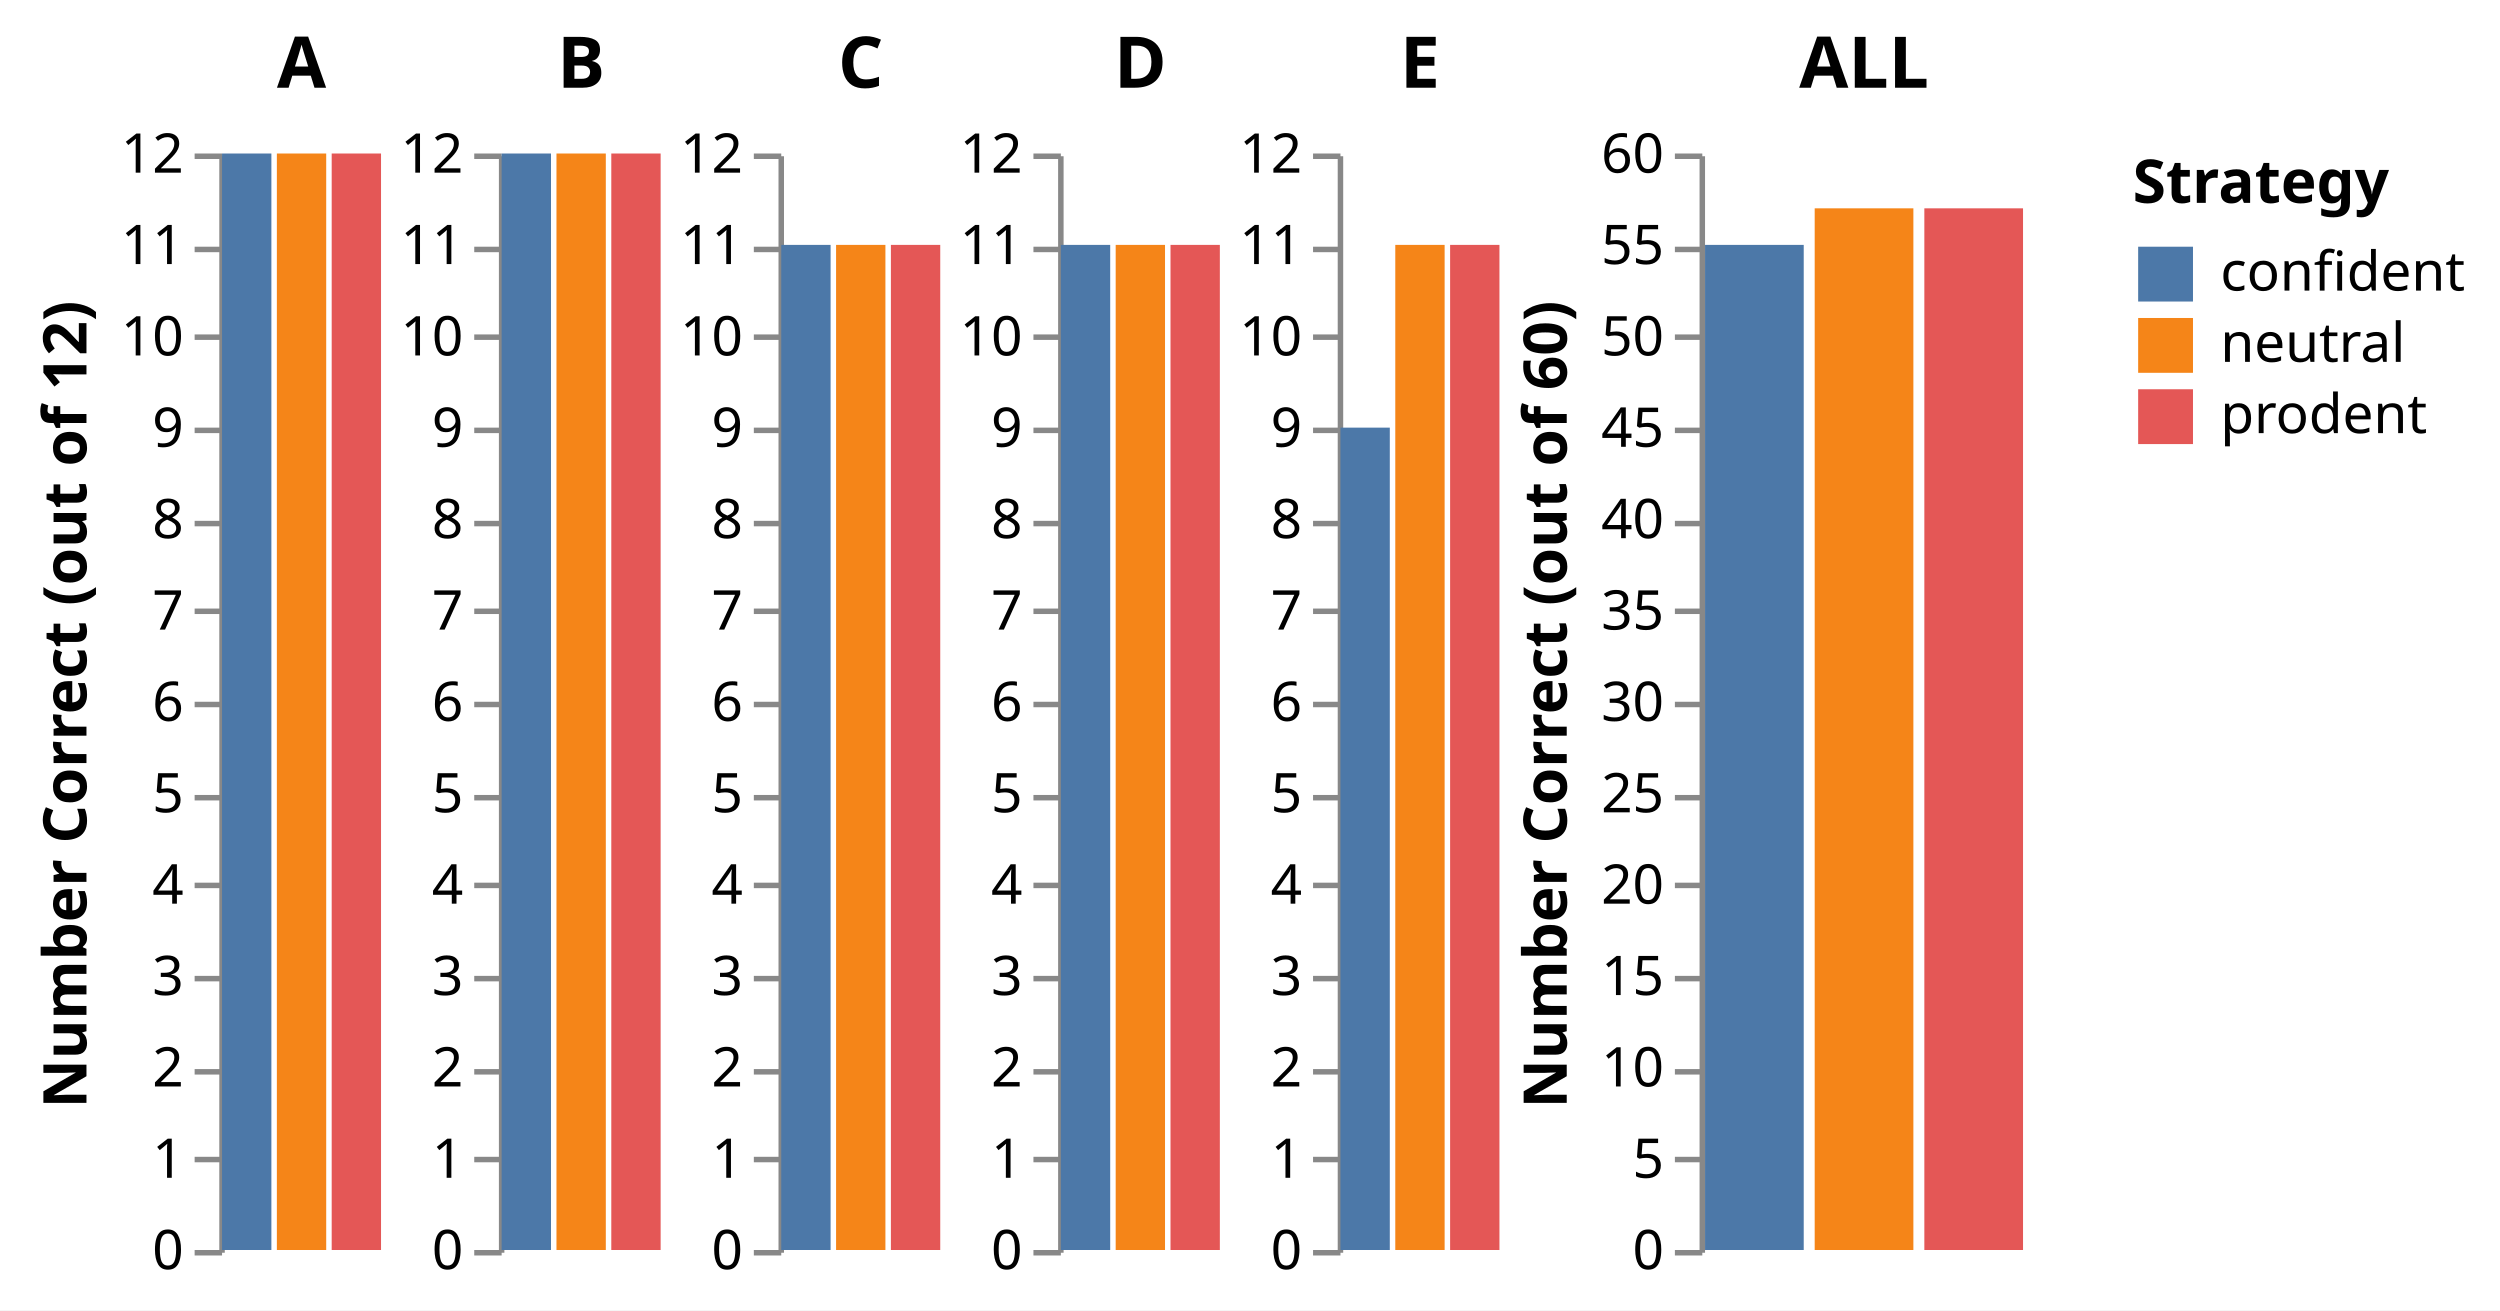
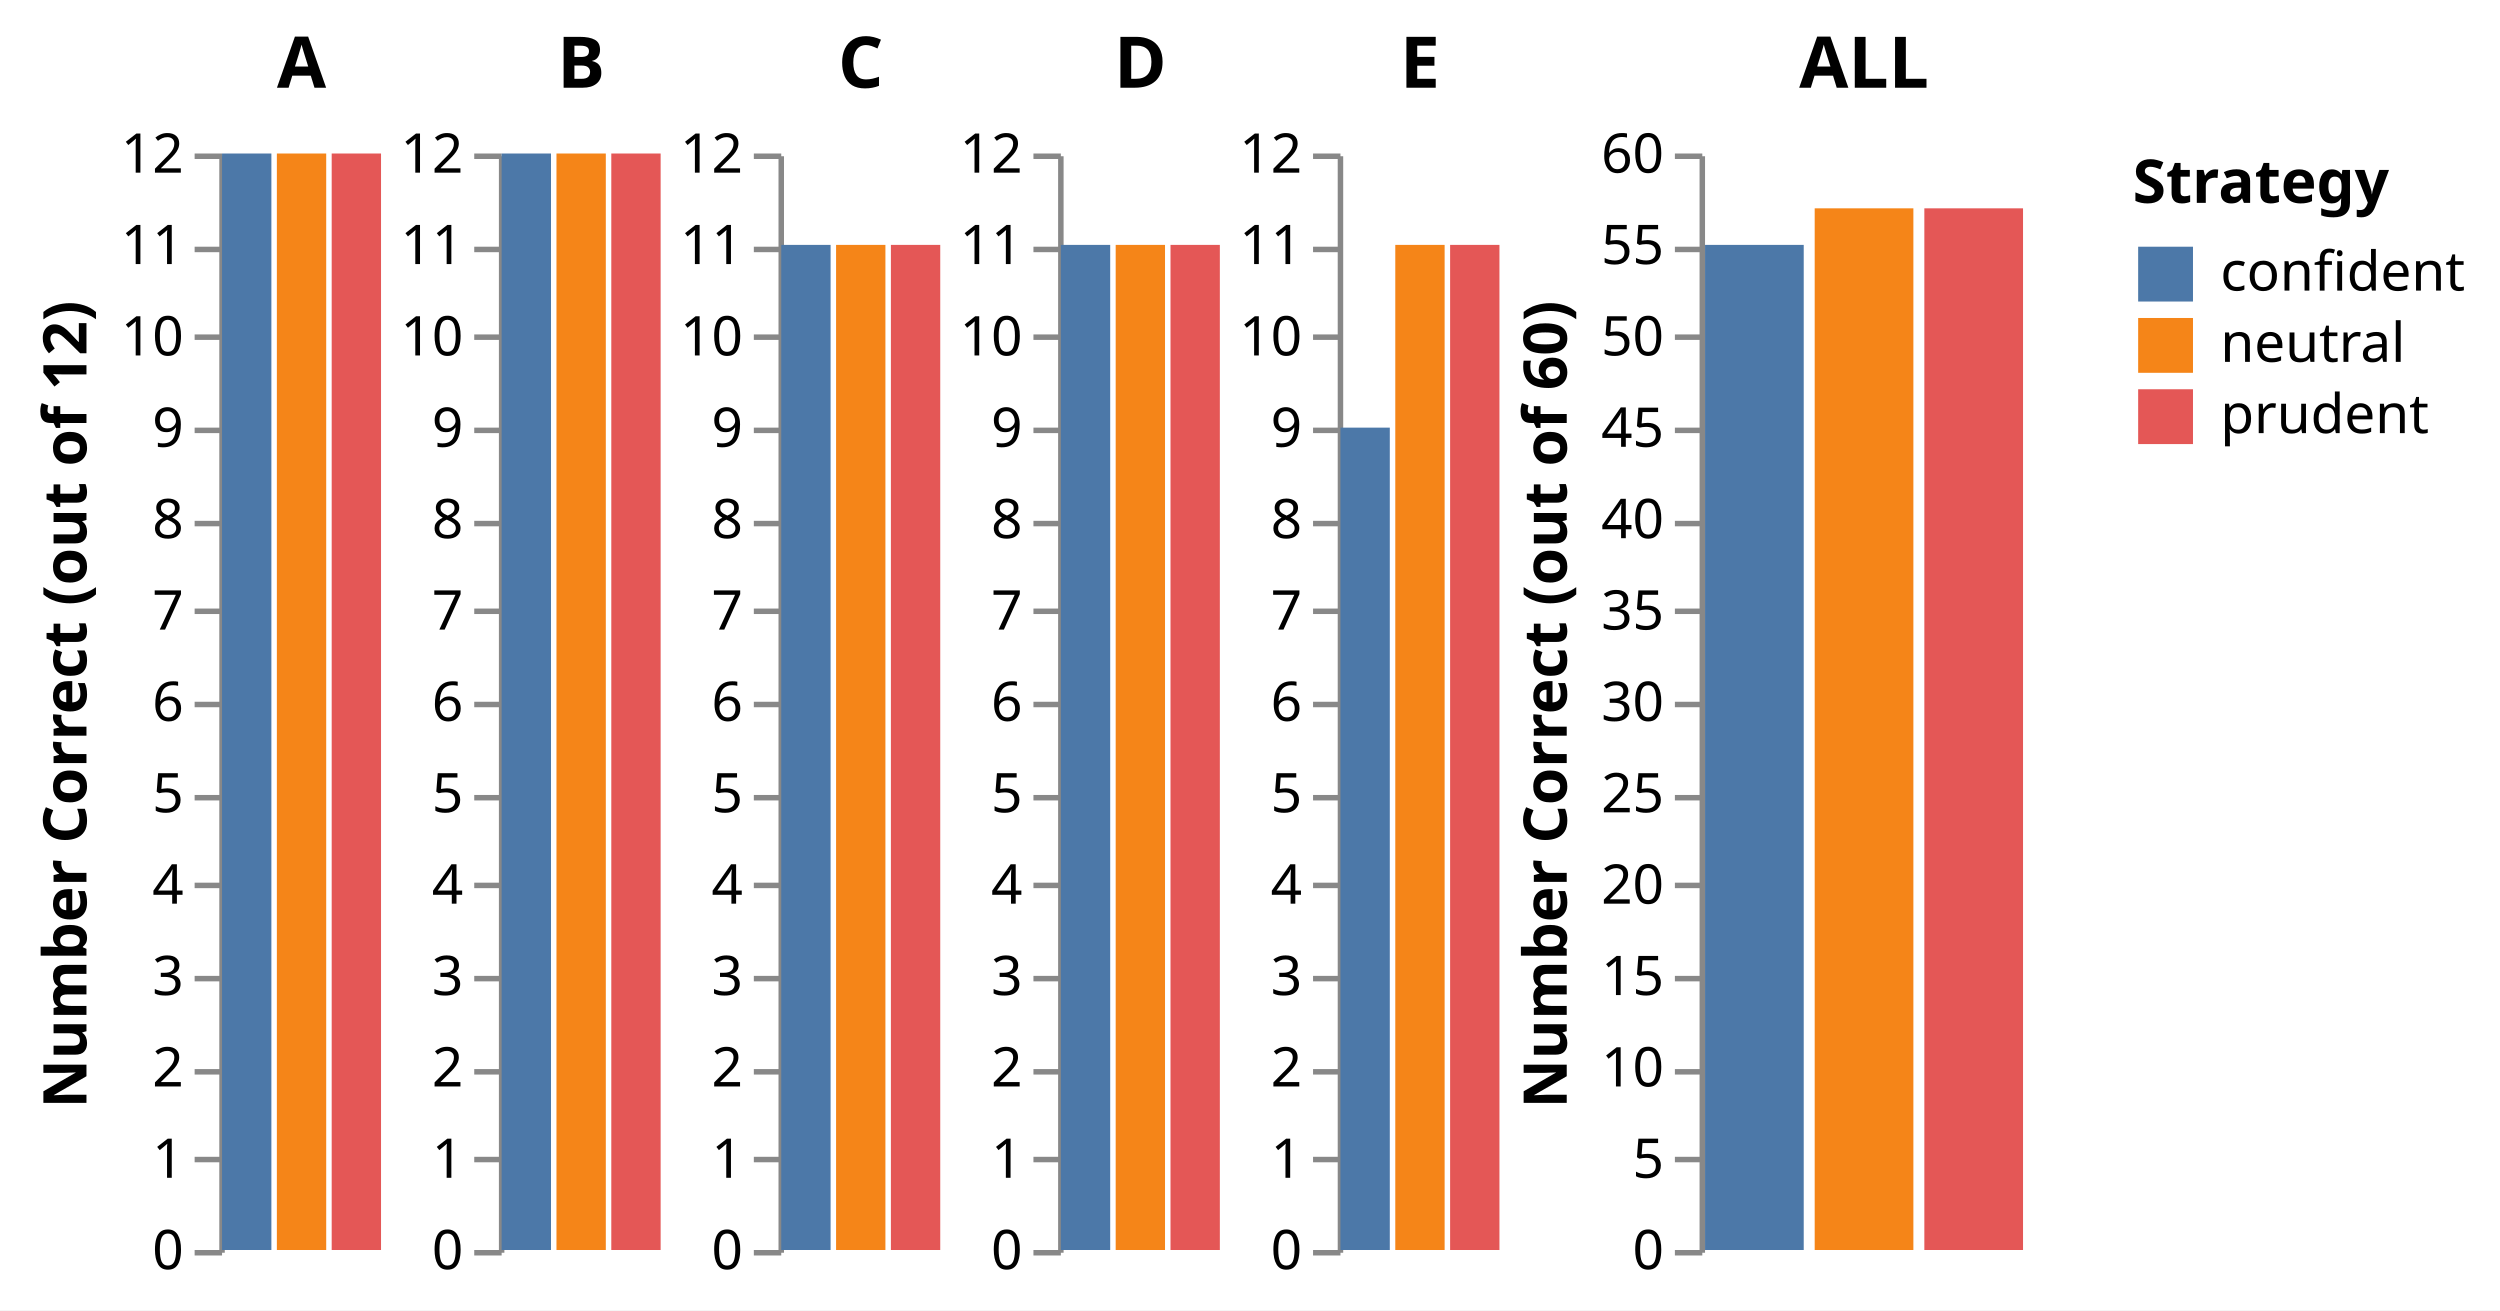
<svg xmlns="http://www.w3.org/2000/svg" class="marks" width="456" height="239" viewBox="0 0 456 239" version="1.1">
  <rect width="456" height="239" style="fill: white;" />
  <g transform="translate(40,28)">
    <g class="mark-group role-frame root">
      <g transform="translate(0,0)">
        <path class="background" d="M0,0h0v200h0Z" style="fill: none;" />
        <g>
          <g class="mark-group role-scope concat_0_group">
            <g transform="translate(0,0)">
              <path class="background" d="M0.5,0.5h30v200h-30Z" style="fill: none; stroke: none;" />
              <g>
                <g class="mark-group role-axis">
                  <g transform="translate(0.5,0.5)">
                    <path class="background" d="M0,0h0v0h0Z" style="pointer-events: none; fill: none;" />
                    <g>
                      <g class="mark-rule role-axis-tick" style="pointer-events: none;">
                        <line transform="translate(0,200)" x2="-5" y2="0" style="fill: none; stroke: #888; stroke-width: 1; opacity: 1;" />
                        <line transform="translate(0,183)" x2="-5" y2="0" style="fill: none; stroke: #888; stroke-width: 1; opacity: 1;" />
                        <line transform="translate(0,167)" x2="-5" y2="0" style="fill: none; stroke: #888; stroke-width: 1; opacity: 1;" />
                        <line transform="translate(0,150)" x2="-5" y2="0" style="fill: none; stroke: #888; stroke-width: 1; opacity: 1;" />
                        <line transform="translate(0,133)" x2="-5" y2="0" style="fill: none; stroke: #888; stroke-width: 1; opacity: 1;" />
                        <line transform="translate(0,117)" x2="-5" y2="0" style="fill: none; stroke: #888; stroke-width: 1; opacity: 1;" />
                        <line transform="translate(0,100)" x2="-5" y2="0" style="fill: none; stroke: #888; stroke-width: 1; opacity: 1;" />
                        <line transform="translate(0,83)" x2="-5" y2="0" style="fill: none; stroke: #888; stroke-width: 1; opacity: 1;" />
                        <line transform="translate(0,67)" x2="-5" y2="0" style="fill: none; stroke: #888; stroke-width: 1; opacity: 1;" />
                        <line transform="translate(0,50)" x2="-5" y2="0" style="fill: none; stroke: #888; stroke-width: 1; opacity: 1;" />
                        <line transform="translate(0,33)" x2="-5" y2="0" style="fill: none; stroke: #888; stroke-width: 1; opacity: 1;" />
                        <line transform="translate(0,17)" x2="-5" y2="0" style="fill: none; stroke: #888; stroke-width: 1; opacity: 1;" />
                        <line transform="translate(0,0)" x2="-5" y2="0" style="fill: none; stroke: #888; stroke-width: 1; opacity: 1;" />
                      </g>
                      <g class="mark-text role-axis-label" style="pointer-events: none;">
                        <text text-anchor="end" transform="translate(-7,203)" style="font-family: sans-serif; font-size: 10px; fill: #000; opacity: 1;">0</text>
                        <text text-anchor="end" transform="translate(-7,186.3333)" style="font-family: sans-serif; font-size: 10px; fill: #000; opacity: 1;">1</text>
                        <text text-anchor="end" transform="translate(-7,169.6667)" style="font-family: sans-serif; font-size: 10px; fill: #000; opacity: 1;">2</text>
                        <text text-anchor="end" transform="translate(-7,153)" style="font-family: sans-serif; font-size: 10px; fill: #000; opacity: 1;">3</text>
                        <text text-anchor="end" transform="translate(-7,136.3333)" style="font-family: sans-serif; font-size: 10px; fill: #000; opacity: 1;">4</text>
                        <text text-anchor="end" transform="translate(-7,119.6667)" style="font-family: sans-serif; font-size: 10px; fill: #000; opacity: 1;">5</text>
                        <text text-anchor="end" transform="translate(-7,103)" style="font-family: sans-serif; font-size: 10px; fill: #000; opacity: 1;">6</text>
                        <text text-anchor="end" transform="translate(-7,86.33333)" style="font-family: sans-serif; font-size: 10px; fill: #000; opacity: 1;">7</text>
                        <text text-anchor="end" transform="translate(-7,69.66667)" style="font-family: sans-serif; font-size: 10px; fill: #000; opacity: 1;">8</text>
                        <text text-anchor="end" transform="translate(-7,53)" style="font-family: sans-serif; font-size: 10px; fill: #000; opacity: 1;">9</text>
                        <text text-anchor="end" transform="translate(-7,36.33333)" style="font-family: sans-serif; font-size: 10px; fill: #000; opacity: 1;">10</text>
                        <text text-anchor="end" transform="translate(-7,19.66667)" style="font-family: sans-serif; font-size: 10px; fill: #000; opacity: 1;">11</text>
                        <text text-anchor="end" transform="translate(-7,3)" style="font-family: sans-serif; font-size: 10px; fill: #000; opacity: 1;">12</text>
                      </g>
                      <g class="mark-rule role-axis-domain" style="pointer-events: none;">
                        <line transform="translate(0,200)" x2="0" y2="-200" style="fill: none; stroke: #888; stroke-width: 1; opacity: 1;" />
                      </g>
                      <g class="mark-text role-axis-title" style="pointer-events: none;">
                        <text text-anchor="middle" transform="translate(-22.72852,100) rotate(-90) translate(0,-2)" style="font-family: sans-serif; font-size: 11px; font-weight: bold; fill: #000; opacity: 1;">Number Correct (out of 12)</text>
                      </g>
                    </g>
                    <path class="foreground" d="" style="pointer-events: none; display: none; fill: none;" />
                  </g>
                </g>
                <g class="mark-rect role-mark concat_0_marks">
                  <path d="M0.5,0h9v200h-9Z" style="fill: #4c78a8;" />
                  <path d="M20.5,0h9v200h-9Z" style="fill: #e45756;" />
                  <path d="M10.5,0h9v200h-9Z" style="fill: #f58518;" />
                </g>
                <g class="mark-group role-title">
                  <g transform="translate(15,-22)">
                    <path class="background" d="M0,0h0v0h0Z" style="pointer-events: none; fill: none;" />
                    <g>
                      <g class="mark-text role-title-text" style="pointer-events: none;">
                        <text text-anchor="middle" transform="translate(0,10)" style="font-family: sans-serif; font-size: 13px; font-weight: bold; fill: #000; opacity: 1;">A</text>
                      </g>
                    </g>
                    <path class="foreground" d="" style="pointer-events: none; display: none; fill: none;" />
                  </g>
                </g>
              </g>
              <path class="foreground" d="" style="display: none; fill: none;" />
            </g>
          </g>
          <g class="mark-group role-scope concat_1_group">
            <g transform="translate(51,0)">
              <path class="background" d="M0.5,0.5h30v200h-30Z" style="fill: none; stroke: none;" />
              <g>
                <g class="mark-group role-axis">
                  <g transform="translate(0.5,0.5)">
                    <path class="background" d="M0,0h0v0h0Z" style="pointer-events: none; fill: none;" />
                    <g>
                      <g class="mark-rule role-axis-tick" style="pointer-events: none;">
                        <line transform="translate(0,200)" x2="-5" y2="0" style="fill: none; stroke: #888; stroke-width: 1; opacity: 1;" />
                        <line transform="translate(0,183)" x2="-5" y2="0" style="fill: none; stroke: #888; stroke-width: 1; opacity: 1;" />
                        <line transform="translate(0,167)" x2="-5" y2="0" style="fill: none; stroke: #888; stroke-width: 1; opacity: 1;" />
                        <line transform="translate(0,150)" x2="-5" y2="0" style="fill: none; stroke: #888; stroke-width: 1; opacity: 1;" />
                        <line transform="translate(0,133)" x2="-5" y2="0" style="fill: none; stroke: #888; stroke-width: 1; opacity: 1;" />
                        <line transform="translate(0,117)" x2="-5" y2="0" style="fill: none; stroke: #888; stroke-width: 1; opacity: 1;" />
                        <line transform="translate(0,100)" x2="-5" y2="0" style="fill: none; stroke: #888; stroke-width: 1; opacity: 1;" />
                        <line transform="translate(0,83)" x2="-5" y2="0" style="fill: none; stroke: #888; stroke-width: 1; opacity: 1;" />
                        <line transform="translate(0,67)" x2="-5" y2="0" style="fill: none; stroke: #888; stroke-width: 1; opacity: 1;" />
                        <line transform="translate(0,50)" x2="-5" y2="0" style="fill: none; stroke: #888; stroke-width: 1; opacity: 1;" />
                        <line transform="translate(0,33)" x2="-5" y2="0" style="fill: none; stroke: #888; stroke-width: 1; opacity: 1;" />
                        <line transform="translate(0,17)" x2="-5" y2="0" style="fill: none; stroke: #888; stroke-width: 1; opacity: 1;" />
                        <line transform="translate(0,0)" x2="-5" y2="0" style="fill: none; stroke: #888; stroke-width: 1; opacity: 1;" />
                      </g>
                      <g class="mark-text role-axis-label" style="pointer-events: none;">
                        <text text-anchor="end" transform="translate(-7,203)" style="font-family: sans-serif; font-size: 10px; fill: #000; opacity: 1;">0</text>
                        <text text-anchor="end" transform="translate(-7,186.3333)" style="font-family: sans-serif; font-size: 10px; fill: #000; opacity: 1;">1</text>
                        <text text-anchor="end" transform="translate(-7,169.6667)" style="font-family: sans-serif; font-size: 10px; fill: #000; opacity: 1;">2</text>
                        <text text-anchor="end" transform="translate(-7,153)" style="font-family: sans-serif; font-size: 10px; fill: #000; opacity: 1;">3</text>
                        <text text-anchor="end" transform="translate(-7,136.3333)" style="font-family: sans-serif; font-size: 10px; fill: #000; opacity: 1;">4</text>
                        <text text-anchor="end" transform="translate(-7,119.6667)" style="font-family: sans-serif; font-size: 10px; fill: #000; opacity: 1;">5</text>
                        <text text-anchor="end" transform="translate(-7,103)" style="font-family: sans-serif; font-size: 10px; fill: #000; opacity: 1;">6</text>
                        <text text-anchor="end" transform="translate(-7,86.33333)" style="font-family: sans-serif; font-size: 10px; fill: #000; opacity: 1;">7</text>
                        <text text-anchor="end" transform="translate(-7,69.66667)" style="font-family: sans-serif; font-size: 10px; fill: #000; opacity: 1;">8</text>
                        <text text-anchor="end" transform="translate(-7,53)" style="font-family: sans-serif; font-size: 10px; fill: #000; opacity: 1;">9</text>
                        <text text-anchor="end" transform="translate(-7,36.33333)" style="font-family: sans-serif; font-size: 10px; fill: #000; opacity: 1;">10</text>
                        <text text-anchor="end" transform="translate(-7,19.66667)" style="font-family: sans-serif; font-size: 10px; fill: #000; opacity: 1;">11</text>
                        <text text-anchor="end" transform="translate(-7,3)" style="font-family: sans-serif; font-size: 10px; fill: #000; opacity: 1;">12</text>
                      </g>
                      <g class="mark-rule role-axis-domain" style="pointer-events: none;">
                        <line transform="translate(0,200)" x2="0" y2="-200" style="fill: none; stroke: #888; stroke-width: 1; opacity: 1;" />
                      </g>
                    </g>
                    <path class="foreground" d="" style="pointer-events: none; display: none; fill: none;" />
                  </g>
                </g>
                <g class="mark-rect role-mark concat_1_marks">
                  <path d="M0.5,0h9v200h-9Z" style="fill: #4c78a8;" />
                  <path d="M20.5,0h9v200h-9Z" style="fill: #e45756;" />
                  <path d="M10.5,0h9v200h-9Z" style="fill: #f58518;" />
                </g>
                <g class="mark-group role-title">
                  <g transform="translate(15,-22)">
                    <path class="background" d="M0,0h0v0h0Z" style="pointer-events: none; fill: none;" />
                    <g>
                      <g class="mark-text role-title-text" style="pointer-events: none;">
                        <text text-anchor="middle" transform="translate(0,10)" style="font-family: sans-serif; font-size: 13px; font-weight: bold; fill: #000; opacity: 1;">B</text>
                      </g>
                    </g>
                    <path class="foreground" d="" style="pointer-events: none; display: none; fill: none;" />
                  </g>
                </g>
              </g>
              <path class="foreground" d="" style="display: none; fill: none;" />
            </g>
          </g>
          <g class="mark-group role-scope concat_2_group">
            <g transform="translate(102,0)">
              <path class="background" d="M0.5,0.5h30v200h-30Z" style="fill: none; stroke: none;" />
              <g>
                <g class="mark-group role-axis">
                  <g transform="translate(0.5,0.5)">
                    <path class="background" d="M0,0h0v0h0Z" style="pointer-events: none; fill: none;" />
                    <g>
                      <g class="mark-rule role-axis-tick" style="pointer-events: none;">
                        <line transform="translate(0,200)" x2="-5" y2="0" style="fill: none; stroke: #888; stroke-width: 1; opacity: 1;" />
                        <line transform="translate(0,183)" x2="-5" y2="0" style="fill: none; stroke: #888; stroke-width: 1; opacity: 1;" />
                        <line transform="translate(0,167)" x2="-5" y2="0" style="fill: none; stroke: #888; stroke-width: 1; opacity: 1;" />
                        <line transform="translate(0,150)" x2="-5" y2="0" style="fill: none; stroke: #888; stroke-width: 1; opacity: 1;" />
                        <line transform="translate(0,133)" x2="-5" y2="0" style="fill: none; stroke: #888; stroke-width: 1; opacity: 1;" />
                        <line transform="translate(0,117)" x2="-5" y2="0" style="fill: none; stroke: #888; stroke-width: 1; opacity: 1;" />
                        <line transform="translate(0,100)" x2="-5" y2="0" style="fill: none; stroke: #888; stroke-width: 1; opacity: 1;" />
                        <line transform="translate(0,83)" x2="-5" y2="0" style="fill: none; stroke: #888; stroke-width: 1; opacity: 1;" />
                        <line transform="translate(0,67)" x2="-5" y2="0" style="fill: none; stroke: #888; stroke-width: 1; opacity: 1;" />
                        <line transform="translate(0,50)" x2="-5" y2="0" style="fill: none; stroke: #888; stroke-width: 1; opacity: 1;" />
                        <line transform="translate(0,33)" x2="-5" y2="0" style="fill: none; stroke: #888; stroke-width: 1; opacity: 1;" />
                        <line transform="translate(0,17)" x2="-5" y2="0" style="fill: none; stroke: #888; stroke-width: 1; opacity: 1;" />
                        <line transform="translate(0,0)" x2="-5" y2="0" style="fill: none; stroke: #888; stroke-width: 1; opacity: 1;" />
                      </g>
                      <g class="mark-text role-axis-label" style="pointer-events: none;">
                        <text text-anchor="end" transform="translate(-7,203)" style="font-family: sans-serif; font-size: 10px; fill: #000; opacity: 1;">0</text>
                        <text text-anchor="end" transform="translate(-7,186.3333)" style="font-family: sans-serif; font-size: 10px; fill: #000; opacity: 1;">1</text>
                        <text text-anchor="end" transform="translate(-7,169.6667)" style="font-family: sans-serif; font-size: 10px; fill: #000; opacity: 1;">2</text>
                        <text text-anchor="end" transform="translate(-7,153)" style="font-family: sans-serif; font-size: 10px; fill: #000; opacity: 1;">3</text>
                        <text text-anchor="end" transform="translate(-7,136.3333)" style="font-family: sans-serif; font-size: 10px; fill: #000; opacity: 1;">4</text>
                        <text text-anchor="end" transform="translate(-7,119.6667)" style="font-family: sans-serif; font-size: 10px; fill: #000; opacity: 1;">5</text>
                        <text text-anchor="end" transform="translate(-7,103)" style="font-family: sans-serif; font-size: 10px; fill: #000; opacity: 1;">6</text>
                        <text text-anchor="end" transform="translate(-7,86.33333)" style="font-family: sans-serif; font-size: 10px; fill: #000; opacity: 1;">7</text>
                        <text text-anchor="end" transform="translate(-7,69.66667)" style="font-family: sans-serif; font-size: 10px; fill: #000; opacity: 1;">8</text>
                        <text text-anchor="end" transform="translate(-7,53)" style="font-family: sans-serif; font-size: 10px; fill: #000; opacity: 1;">9</text>
                        <text text-anchor="end" transform="translate(-7,36.33333)" style="font-family: sans-serif; font-size: 10px; fill: #000; opacity: 1;">10</text>
                        <text text-anchor="end" transform="translate(-7,19.66667)" style="font-family: sans-serif; font-size: 10px; fill: #000; opacity: 1;">11</text>
                        <text text-anchor="end" transform="translate(-7,3)" style="font-family: sans-serif; font-size: 10px; fill: #000; opacity: 1;">12</text>
                      </g>
                      <g class="mark-rule role-axis-domain" style="pointer-events: none;">
                        <line transform="translate(0,200)" x2="0" y2="-200" style="fill: none; stroke: #888; stroke-width: 1; opacity: 1;" />
                      </g>
                    </g>
                    <path class="foreground" d="" style="pointer-events: none; display: none; fill: none;" />
                  </g>
                </g>
                <g class="mark-rect role-mark concat_2_marks">
                  <path d="M0.5,16.667h9v183.333h-9Z" style="fill: #4c78a8;" />
                  <path d="M20.5,16.667h9v183.333h-9Z" style="fill: #e45756;" />
                  <path d="M10.5,16.667h9v183.333h-9Z" style="fill: #f58518;" />
                </g>
                <g class="mark-group role-title">
                  <g transform="translate(15,-22)">
                    <path class="background" d="M0,0h0v0h0Z" style="pointer-events: none; fill: none;" />
                    <g>
                      <g class="mark-text role-title-text" style="pointer-events: none;">
                        <text text-anchor="middle" transform="translate(0,10)" style="font-family: sans-serif; font-size: 13px; font-weight: bold; fill: #000; opacity: 1;">C</text>
                      </g>
                    </g>
                    <path class="foreground" d="" style="pointer-events: none; display: none; fill: none;" />
                  </g>
                </g>
              </g>
              <path class="foreground" d="" style="display: none; fill: none;" />
            </g>
          </g>
          <g class="mark-group role-scope concat_3_group">
            <g transform="translate(153,0)">
              <path class="background" d="M0.5,0.5h30v200h-30Z" style="fill: none; stroke: none;" />
              <g>
                <g class="mark-group role-axis">
                  <g transform="translate(0.5,0.5)">
                    <path class="background" d="M0,0h0v0h0Z" style="pointer-events: none; fill: none;" />
                    <g>
                      <g class="mark-rule role-axis-tick" style="pointer-events: none;">
                        <line transform="translate(0,200)" x2="-5" y2="0" style="fill: none; stroke: #888; stroke-width: 1; opacity: 1;" />
                        <line transform="translate(0,183)" x2="-5" y2="0" style="fill: none; stroke: #888; stroke-width: 1; opacity: 1;" />
                        <line transform="translate(0,167)" x2="-5" y2="0" style="fill: none; stroke: #888; stroke-width: 1; opacity: 1;" />
                        <line transform="translate(0,150)" x2="-5" y2="0" style="fill: none; stroke: #888; stroke-width: 1; opacity: 1;" />
                        <line transform="translate(0,133)" x2="-5" y2="0" style="fill: none; stroke: #888; stroke-width: 1; opacity: 1;" />
                        <line transform="translate(0,117)" x2="-5" y2="0" style="fill: none; stroke: #888; stroke-width: 1; opacity: 1;" />
                        <line transform="translate(0,100)" x2="-5" y2="0" style="fill: none; stroke: #888; stroke-width: 1; opacity: 1;" />
                        <line transform="translate(0,83)" x2="-5" y2="0" style="fill: none; stroke: #888; stroke-width: 1; opacity: 1;" />
                        <line transform="translate(0,67)" x2="-5" y2="0" style="fill: none; stroke: #888; stroke-width: 1; opacity: 1;" />
                        <line transform="translate(0,50)" x2="-5" y2="0" style="fill: none; stroke: #888; stroke-width: 1; opacity: 1;" />
                        <line transform="translate(0,33)" x2="-5" y2="0" style="fill: none; stroke: #888; stroke-width: 1; opacity: 1;" />
                        <line transform="translate(0,17)" x2="-5" y2="0" style="fill: none; stroke: #888; stroke-width: 1; opacity: 1;" />
                        <line transform="translate(0,0)" x2="-5" y2="0" style="fill: none; stroke: #888; stroke-width: 1; opacity: 1;" />
                      </g>
                      <g class="mark-text role-axis-label" style="pointer-events: none;">
                        <text text-anchor="end" transform="translate(-7,203)" style="font-family: sans-serif; font-size: 10px; fill: #000; opacity: 1;">0</text>
                        <text text-anchor="end" transform="translate(-7,186.3333)" style="font-family: sans-serif; font-size: 10px; fill: #000; opacity: 1;">1</text>
                        <text text-anchor="end" transform="translate(-7,169.6667)" style="font-family: sans-serif; font-size: 10px; fill: #000; opacity: 1;">2</text>
                        <text text-anchor="end" transform="translate(-7,153)" style="font-family: sans-serif; font-size: 10px; fill: #000; opacity: 1;">3</text>
                        <text text-anchor="end" transform="translate(-7,136.3333)" style="font-family: sans-serif; font-size: 10px; fill: #000; opacity: 1;">4</text>
                        <text text-anchor="end" transform="translate(-7,119.6667)" style="font-family: sans-serif; font-size: 10px; fill: #000; opacity: 1;">5</text>
                        <text text-anchor="end" transform="translate(-7,103)" style="font-family: sans-serif; font-size: 10px; fill: #000; opacity: 1;">6</text>
                        <text text-anchor="end" transform="translate(-7,86.33333)" style="font-family: sans-serif; font-size: 10px; fill: #000; opacity: 1;">7</text>
                        <text text-anchor="end" transform="translate(-7,69.66667)" style="font-family: sans-serif; font-size: 10px; fill: #000; opacity: 1;">8</text>
                        <text text-anchor="end" transform="translate(-7,53)" style="font-family: sans-serif; font-size: 10px; fill: #000; opacity: 1;">9</text>
                        <text text-anchor="end" transform="translate(-7,36.33333)" style="font-family: sans-serif; font-size: 10px; fill: #000; opacity: 1;">10</text>
                        <text text-anchor="end" transform="translate(-7,19.66667)" style="font-family: sans-serif; font-size: 10px; fill: #000; opacity: 1;">11</text>
                        <text text-anchor="end" transform="translate(-7,3)" style="font-family: sans-serif; font-size: 10px; fill: #000; opacity: 1;">12</text>
                      </g>
                      <g class="mark-rule role-axis-domain" style="pointer-events: none;">
                        <line transform="translate(0,200)" x2="0" y2="-200" style="fill: none; stroke: #888; stroke-width: 1; opacity: 1;" />
                      </g>
                    </g>
                    <path class="foreground" d="" style="pointer-events: none; display: none; fill: none;" />
                  </g>
                </g>
                <g class="mark-rect role-mark concat_3_marks">
                  <path d="M0.5,16.667h9v183.333h-9Z" style="fill: #4c78a8;" />
                  <path d="M20.5,16.667h9v183.333h-9Z" style="fill: #e45756;" />
                  <path d="M10.5,16.667h9v183.333h-9Z" style="fill: #f58518;" />
                </g>
                <g class="mark-group role-title">
                  <g transform="translate(15,-22)">
                    <path class="background" d="M0,0h0v0h0Z" style="pointer-events: none; fill: none;" />
                    <g>
                      <g class="mark-text role-title-text" style="pointer-events: none;">
                        <text text-anchor="middle" transform="translate(0,10)" style="font-family: sans-serif; font-size: 13px; font-weight: bold; fill: #000; opacity: 1;">D</text>
                      </g>
                    </g>
                    <path class="foreground" d="" style="pointer-events: none; display: none; fill: none;" />
                  </g>
                </g>
              </g>
              <path class="foreground" d="" style="display: none; fill: none;" />
            </g>
          </g>
          <g class="mark-group role-scope concat_4_group">
            <g transform="translate(204,0)">
              <path class="background" d="M0.5,0.5h30v200h-30Z" style="fill: none; stroke: none;" />
              <g>
                <g class="mark-group role-axis">
                  <g transform="translate(0.5,0.5)">
                    <path class="background" d="M0,0h0v0h0Z" style="pointer-events: none; fill: none;" />
                    <g>
                      <g class="mark-rule role-axis-tick" style="pointer-events: none;">
                        <line transform="translate(0,200)" x2="-5" y2="0" style="fill: none; stroke: #888; stroke-width: 1; opacity: 1;" />
                        <line transform="translate(0,183)" x2="-5" y2="0" style="fill: none; stroke: #888; stroke-width: 1; opacity: 1;" />
                        <line transform="translate(0,167)" x2="-5" y2="0" style="fill: none; stroke: #888; stroke-width: 1; opacity: 1;" />
                        <line transform="translate(0,150)" x2="-5" y2="0" style="fill: none; stroke: #888; stroke-width: 1; opacity: 1;" />
                        <line transform="translate(0,133)" x2="-5" y2="0" style="fill: none; stroke: #888; stroke-width: 1; opacity: 1;" />
                        <line transform="translate(0,117)" x2="-5" y2="0" style="fill: none; stroke: #888; stroke-width: 1; opacity: 1;" />
                        <line transform="translate(0,100)" x2="-5" y2="0" style="fill: none; stroke: #888; stroke-width: 1; opacity: 1;" />
                        <line transform="translate(0,83)" x2="-5" y2="0" style="fill: none; stroke: #888; stroke-width: 1; opacity: 1;" />
                        <line transform="translate(0,67)" x2="-5" y2="0" style="fill: none; stroke: #888; stroke-width: 1; opacity: 1;" />
                        <line transform="translate(0,50)" x2="-5" y2="0" style="fill: none; stroke: #888; stroke-width: 1; opacity: 1;" />
                        <line transform="translate(0,33)" x2="-5" y2="0" style="fill: none; stroke: #888; stroke-width: 1; opacity: 1;" />
                        <line transform="translate(0,17)" x2="-5" y2="0" style="fill: none; stroke: #888; stroke-width: 1; opacity: 1;" />
                        <line transform="translate(0,0)" x2="-5" y2="0" style="fill: none; stroke: #888; stroke-width: 1; opacity: 1;" />
                      </g>
                      <g class="mark-text role-axis-label" style="pointer-events: none;">
                        <text text-anchor="end" transform="translate(-7,203)" style="font-family: sans-serif; font-size: 10px; fill: #000; opacity: 1;">0</text>
                        <text text-anchor="end" transform="translate(-7,186.3333)" style="font-family: sans-serif; font-size: 10px; fill: #000; opacity: 1;">1</text>
                        <text text-anchor="end" transform="translate(-7,169.6667)" style="font-family: sans-serif; font-size: 10px; fill: #000; opacity: 1;">2</text>
                        <text text-anchor="end" transform="translate(-7,153)" style="font-family: sans-serif; font-size: 10px; fill: #000; opacity: 1;">3</text>
                        <text text-anchor="end" transform="translate(-7,136.3333)" style="font-family: sans-serif; font-size: 10px; fill: #000; opacity: 1;">4</text>
                        <text text-anchor="end" transform="translate(-7,119.6667)" style="font-family: sans-serif; font-size: 10px; fill: #000; opacity: 1;">5</text>
                        <text text-anchor="end" transform="translate(-7,103)" style="font-family: sans-serif; font-size: 10px; fill: #000; opacity: 1;">6</text>
                        <text text-anchor="end" transform="translate(-7,86.33333)" style="font-family: sans-serif; font-size: 10px; fill: #000; opacity: 1;">7</text>
                        <text text-anchor="end" transform="translate(-7,69.66667)" style="font-family: sans-serif; font-size: 10px; fill: #000; opacity: 1;">8</text>
                        <text text-anchor="end" transform="translate(-7,53)" style="font-family: sans-serif; font-size: 10px; fill: #000; opacity: 1;">9</text>
                        <text text-anchor="end" transform="translate(-7,36.33333)" style="font-family: sans-serif; font-size: 10px; fill: #000; opacity: 1;">10</text>
                        <text text-anchor="end" transform="translate(-7,19.66667)" style="font-family: sans-serif; font-size: 10px; fill: #000; opacity: 1;">11</text>
                        <text text-anchor="end" transform="translate(-7,3)" style="font-family: sans-serif; font-size: 10px; fill: #000; opacity: 1;">12</text>
                      </g>
                      <g class="mark-rule role-axis-domain" style="pointer-events: none;">
                        <line transform="translate(0,200)" x2="0" y2="-200" style="fill: none; stroke: #888; stroke-width: 1; opacity: 1;" />
                      </g>
                    </g>
                    <path class="foreground" d="" style="pointer-events: none; display: none; fill: none;" />
                  </g>
                </g>
                <g class="mark-rect role-mark concat_4_marks">
                  <path d="M0.5,50h9v150h-9Z" style="fill: #4c78a8;" />
                  <path d="M20.5,16.667h9v183.333h-9Z" style="fill: #e45756;" />
                  <path d="M10.5,16.667h9v183.333h-9Z" style="fill: #f58518;" />
                </g>
                <g class="mark-group role-title">
                  <g transform="translate(15,-22)">
                    <path class="background" d="M0,0h0v0h0Z" style="pointer-events: none; fill: none;" />
                    <g>
                      <g class="mark-text role-title-text" style="pointer-events: none;">
                        <text text-anchor="middle" transform="translate(0,10)" style="font-family: sans-serif; font-size: 13px; font-weight: bold; fill: #000; opacity: 1;">E</text>
                      </g>
                    </g>
                    <path class="foreground" d="" style="pointer-events: none; display: none; fill: none;" />
                  </g>
                </g>
              </g>
              <path class="foreground" d="" style="display: none; fill: none;" />
            </g>
          </g>
          <g class="mark-group role-scope concat_5_group">
            <g transform="translate(270,0)">
              <path class="background" d="M0.5,0.5h60v200h-60Z" style="fill: none; stroke: none;" />
              <g>
                <g class="mark-group role-axis">
                  <g transform="translate(0.5,0.5)">
                    <path class="background" d="M0,0h0v0h0Z" style="pointer-events: none; fill: none;" />
                    <g>
                      <g class="mark-rule role-axis-tick" style="pointer-events: none;">
                        <line transform="translate(0,200)" x2="-5" y2="0" style="fill: none; stroke: #888; stroke-width: 1; opacity: 1;" />
                        <line transform="translate(0,183)" x2="-5" y2="0" style="fill: none; stroke: #888; stroke-width: 1; opacity: 1;" />
                        <line transform="translate(0,167)" x2="-5" y2="0" style="fill: none; stroke: #888; stroke-width: 1; opacity: 1;" />
                        <line transform="translate(0,150)" x2="-5" y2="0" style="fill: none; stroke: #888; stroke-width: 1; opacity: 1;" />
                        <line transform="translate(0,133)" x2="-5" y2="0" style="fill: none; stroke: #888; stroke-width: 1; opacity: 1;" />
                        <line transform="translate(0,117)" x2="-5" y2="0" style="fill: none; stroke: #888; stroke-width: 1; opacity: 1;" />
                        <line transform="translate(0,100)" x2="-5" y2="0" style="fill: none; stroke: #888; stroke-width: 1; opacity: 1;" />
                        <line transform="translate(0,83)" x2="-5" y2="0" style="fill: none; stroke: #888; stroke-width: 1; opacity: 1;" />
                        <line transform="translate(0,67)" x2="-5" y2="0" style="fill: none; stroke: #888; stroke-width: 1; opacity: 1;" />
                        <line transform="translate(0,50)" x2="-5" y2="0" style="fill: none; stroke: #888; stroke-width: 1; opacity: 1;" />
                        <line transform="translate(0,33)" x2="-5" y2="0" style="fill: none; stroke: #888; stroke-width: 1; opacity: 1;" />
                        <line transform="translate(0,17)" x2="-5" y2="0" style="fill: none; stroke: #888; stroke-width: 1; opacity: 1;" />
                        <line transform="translate(0,0)" x2="-5" y2="0" style="fill: none; stroke: #888; stroke-width: 1; opacity: 1;" />
                      </g>
                      <g class="mark-text role-axis-label" style="pointer-events: none;">
                        <text text-anchor="end" transform="translate(-7,203)" style="font-family: sans-serif; font-size: 10px; fill: #000; opacity: 1;">0</text>
                        <text text-anchor="end" transform="translate(-7,186.3333)" style="font-family: sans-serif; font-size: 10px; fill: #000; opacity: 1;">5</text>
                        <text text-anchor="end" transform="translate(-7,169.6667)" style="font-family: sans-serif; font-size: 10px; fill: #000; opacity: 1;">10</text>
                        <text text-anchor="end" transform="translate(-7,153)" style="font-family: sans-serif; font-size: 10px; fill: #000; opacity: 1;">15</text>
                        <text text-anchor="end" transform="translate(-7,136.3333)" style="font-family: sans-serif; font-size: 10px; fill: #000; opacity: 1;">20</text>
                        <text text-anchor="end" transform="translate(-7,119.6667)" style="font-family: sans-serif; font-size: 10px; fill: #000; opacity: 1;">25</text>
                        <text text-anchor="end" transform="translate(-7,103)" style="font-family: sans-serif; font-size: 10px; fill: #000; opacity: 1;">30</text>
                        <text text-anchor="end" transform="translate(-7,86.33333)" style="font-family: sans-serif; font-size: 10px; fill: #000; opacity: 1;">35</text>
                        <text text-anchor="end" transform="translate(-7,69.66667)" style="font-family: sans-serif; font-size: 10px; fill: #000; opacity: 1;">40</text>
                        <text text-anchor="end" transform="translate(-7,53)" style="font-family: sans-serif; font-size: 10px; fill: #000; opacity: 1;">45</text>
                        <text text-anchor="end" transform="translate(-7,36.33333)" style="font-family: sans-serif; font-size: 10px; fill: #000; opacity: 1;">50</text>
                        <text text-anchor="end" transform="translate(-7,19.66667)" style="font-family: sans-serif; font-size: 10px; fill: #000; opacity: 1;">55</text>
                        <text text-anchor="end" transform="translate(-7,3)" style="font-family: sans-serif; font-size: 10px; fill: #000; opacity: 1;">60</text>
                      </g>
                      <g class="mark-rule role-axis-domain" style="pointer-events: none;">
                        <line transform="translate(0,200)" x2="0" y2="-200" style="fill: none; stroke: #888; stroke-width: 1; opacity: 1;" />
                      </g>
                      <g class="mark-text role-axis-title" style="pointer-events: none;">
                        <text text-anchor="middle" transform="translate(-22.72852,100) rotate(-90) translate(0,-2)" style="font-family: sans-serif; font-size: 11px; font-weight: bold; fill: #000; opacity: 1;">Number Correct (out of 60)</text>
                      </g>
                    </g>
                    <path class="foreground" d="" style="pointer-events: none; display: none; fill: none;" />
                  </g>
                </g>
                <g class="mark-rect role-mark concat_5_marks">
                  <path d="M1,16.667h18v183.333h-18Z" style="fill: #4c78a8;" />
                  <path d="M41,10h18v190h-18Z" style="fill: #e45756;" />
                  <path d="M21,10h18v190h-18Z" style="fill: #f58518;" />
                </g>
                <g class="mark-group role-title">
                  <g transform="translate(30,-22)">
                    <path class="background" d="M0,0h0v0h0Z" style="pointer-events: none; fill: none;" />
                    <g>
                      <g class="mark-text role-title-text" style="pointer-events: none;">
                        <text text-anchor="middle" transform="translate(0,10)" style="font-family: sans-serif; font-size: 13px; font-weight: bold; fill: #000; opacity: 1;">ALL</text>
                      </g>
                    </g>
                    <path class="foreground" d="" style="pointer-events: none; display: none; fill: none;" />
                  </g>
                </g>
              </g>
              <path class="foreground" d="" style="display: none; fill: none;" />
            </g>
          </g>
          <g class="mark-group role-legend">
            <g transform="translate(349,0)">
              <path class="background" d="M0,0h62v53h-62Z" style="pointer-events: none; fill: none;" />
              <g>
                <g class="mark-group role-legend-entry">
                  <g transform="translate(0,16)">
                    <path class="background" d="M0,0h0v0h0Z" style="pointer-events: none; fill: none;" />
                    <g>
                      <g class="mark-group role-scope">
                        <g transform="translate(0,0)">
                          <path class="background" d="M0,0h61.62v11h-61.62Z" style="pointer-events: none; fill: none; opacity: 1;" />
                          <g>
                            <g class="mark-symbol role-legend-symbol" style="pointer-events: none;">
                              <path transform="translate(6,6)" d="M-5,-5h10v10h-10Z" style="fill: #4c78a8; stroke-width: 1.5; opacity: 1;" />
                            </g>
                            <g class="mark-text role-legend-label" style="pointer-events: none;">
                              <text text-anchor="start" transform="translate(16,9)" style="font-family: sans-serif; font-size: 10px; fill: #000; opacity: 1;">confident</text>
                            </g>
                          </g>
                          <path class="foreground" d="" style="pointer-events: none; display: none; fill: none;" />
                        </g>
                        <g transform="translate(0,13)">
                          <path class="background" d="M0,0h61.62v11h-61.62Z" style="pointer-events: none; fill: none; opacity: 1;" />
                          <g>
                            <g class="mark-symbol role-legend-symbol" style="pointer-events: none;">
                              <path transform="translate(6,6)" d="M-5,-5h10v10h-10Z" style="fill: #f58518; stroke-width: 1.5; opacity: 1;" />
                            </g>
                            <g class="mark-text role-legend-label" style="pointer-events: none;">
                              <text text-anchor="start" transform="translate(16,9)" style="font-family: sans-serif; font-size: 10px; fill: #000; opacity: 1;">neutral</text>
                            </g>
                          </g>
                          <path class="foreground" d="" style="pointer-events: none; display: none; fill: none;" />
                        </g>
                        <g transform="translate(0,26)">
                          <path class="background" d="M0,0h61.62v11h-61.62Z" style="pointer-events: none; fill: none; opacity: 1;" />
                          <g>
                            <g class="mark-symbol role-legend-symbol" style="pointer-events: none;">
                              <path transform="translate(6,6)" d="M-5,-5h10v10h-10Z" style="fill: #e45756; stroke-width: 1.5; opacity: 1;" />
                            </g>
                            <g class="mark-text role-legend-label" style="pointer-events: none;">
-                               <text text-anchor="start" transform="translate(16,9)" style="font-family: sans-serif; font-size: 10px; fill: #000; opacity: 1;">prodent</text>
+                               <text text-anchor="start" transform="translate(16,9)" style="font-family: sans-serif; font-size: 10px; fill: #000; opacity: 1;">prudent</text>
                            </g>
                          </g>
                          <path class="foreground" d="" style="pointer-events: none; display: none; fill: none;" />
                        </g>
                      </g>
                    </g>
                    <path class="foreground" d="" style="pointer-events: none; display: none; fill: none;" />
                  </g>
                </g>
                <g class="mark-text role-legend-title" style="pointer-events: none;">
                  <text text-anchor="start" transform="translate(0,9)" style="font-family: sans-serif; font-size: 11px; font-weight: bold; fill: #000; opacity: 1;">Strategy</text>
                </g>
              </g>
              <path class="foreground" d="" style="pointer-events: none; display: none; fill: none;" />
            </g>
          </g>
        </g>
        <path class="foreground" d="" style="display: none; fill: none;" />
      </g>
    </g>
  </g>
</svg>
